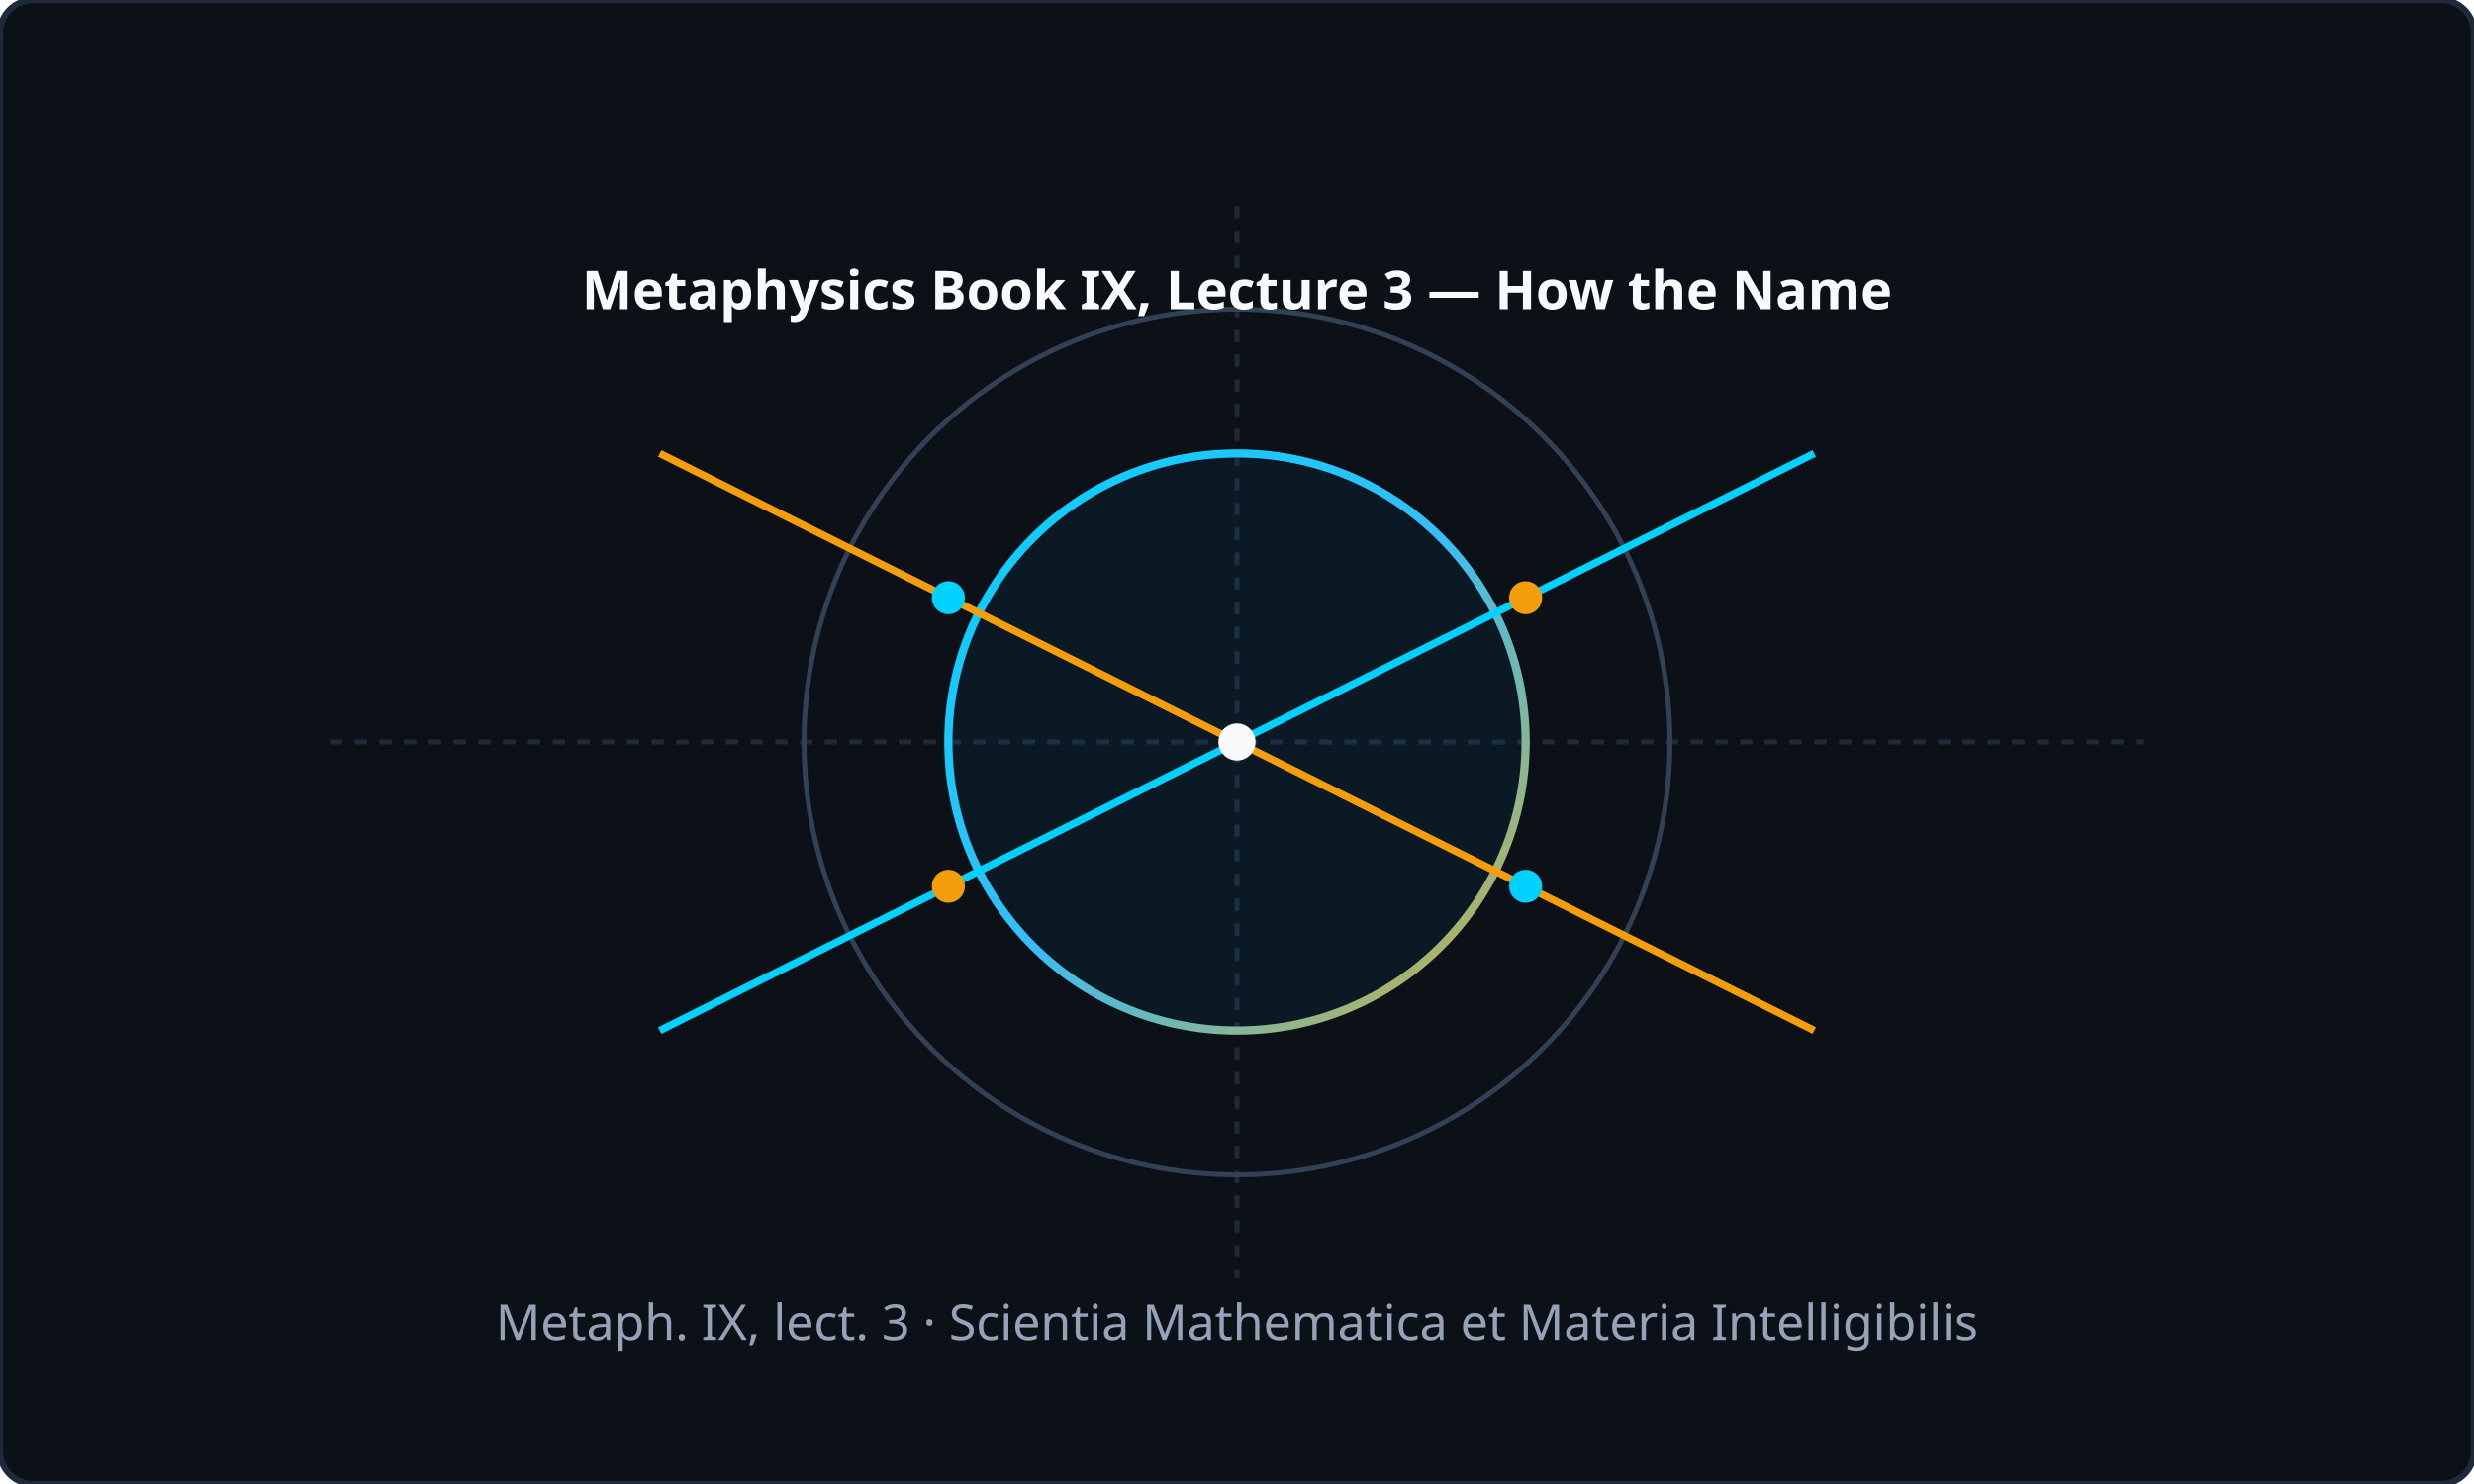
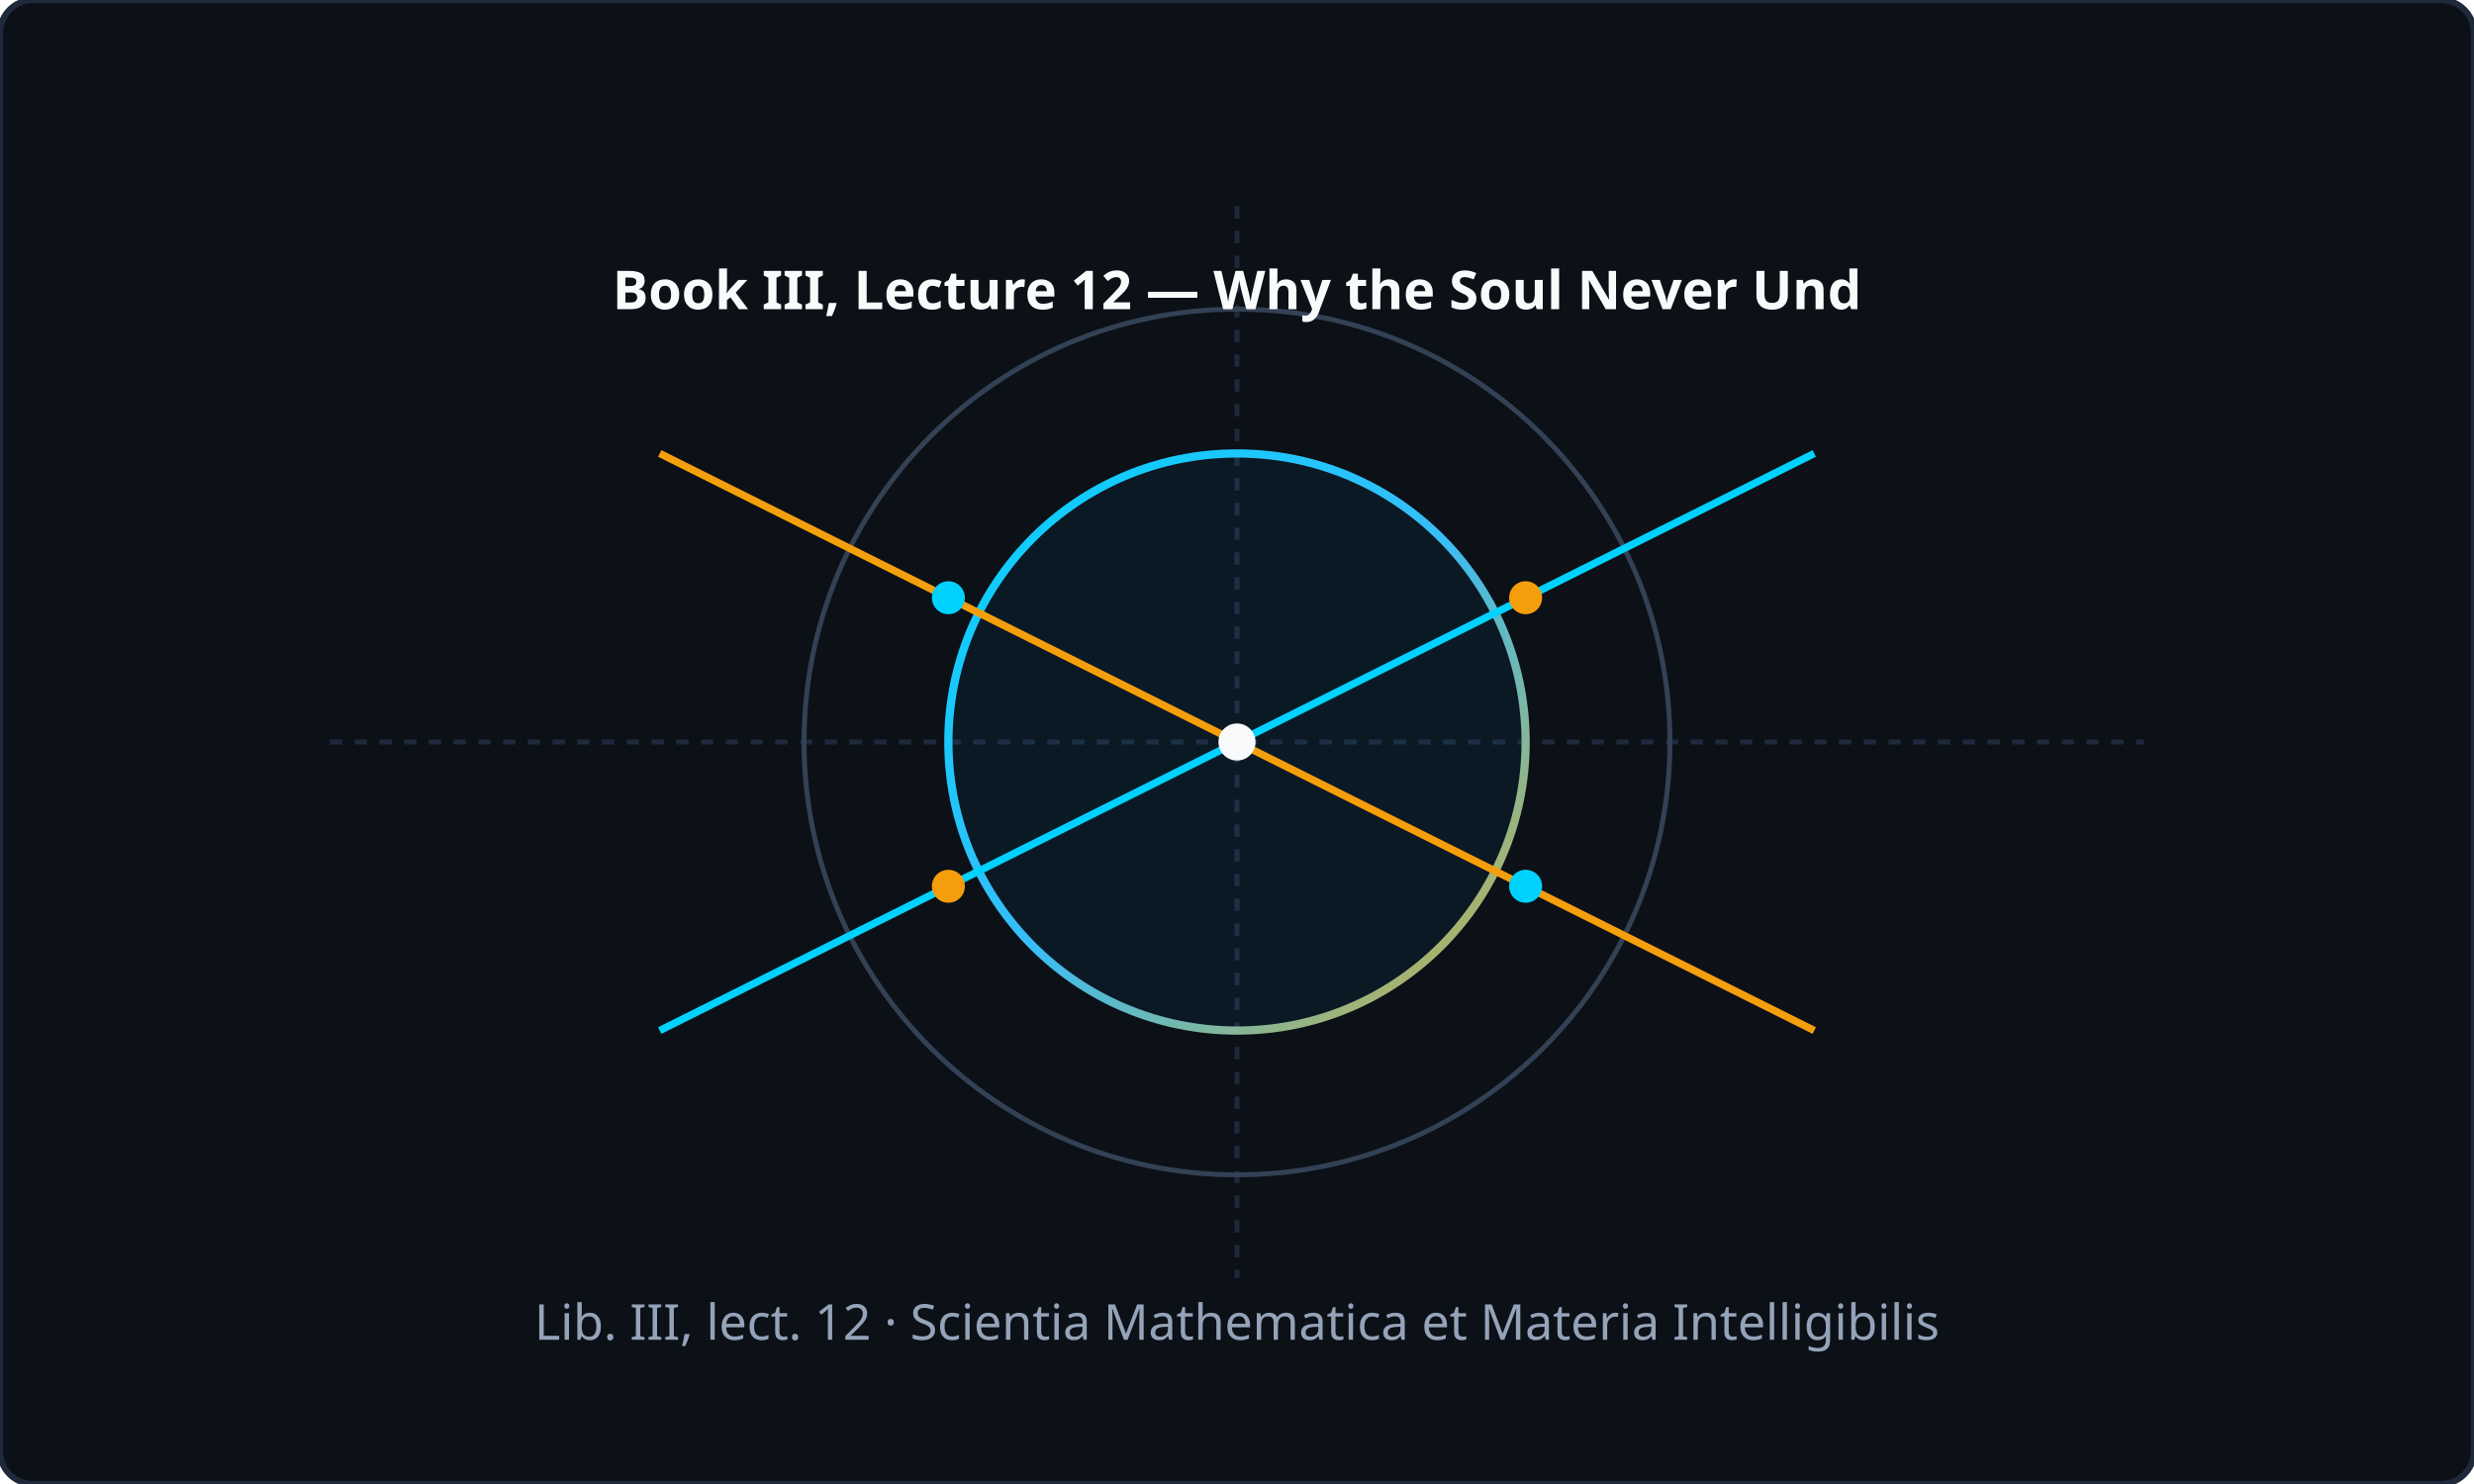
<svg xmlns="http://www.w3.org/2000/svg" viewBox="0 0 600 360" width="100%" height="auto">
  <rect width="600" height="360" rx="8" fill="#0c1017" stroke="#1e293b" stroke-width="1.5" />
  <defs>
    <linearGradient id="geomGrad" x1="0%" y1="0%" x2="100%" y2="100%">
      <stop offset="0%" stop-color="#00d2ff" />
      <stop offset="50%" stop-color="#38bdf8" />
      <stop offset="100%" stop-color="#d4af37" />
    </linearGradient>
  </defs>
  <line x1="80" y1="180" x2="520" y2="180" stroke="#1e293b" stroke-width="1.2" stroke-dasharray="3,3" />
  <line x1="300" y1="50" x2="300" y2="310" stroke="#1e293b" stroke-width="1.2" stroke-dasharray="3,3" />
  <circle cx="300" cy="180" r="105" fill="none" stroke="#334155" stroke-width="1.2" />
  <circle cx="300" cy="180" r="70" fill="#0284c7" fill-opacity="0.08" stroke="url(#geomGrad)" stroke-width="2" />
  <line x1="160" y1="110" x2="440" y2="250" stroke="#f59e0b" stroke-width="1.8" />
  <line x1="160" y1="250" x2="440" y2="110" stroke="#00d2ff" stroke-width="1.8" />
  <circle cx="300" cy="180" r="4.5" fill="#f8fafc" />
  <circle cx="230" cy="145" r="4" fill="#00d2ff" />
  <circle cx="370" cy="215" r="4" fill="#00d2ff" />
  <circle cx="230" cy="215" r="4" fill="#f59e0b" />
  <circle cx="370" cy="145" r="4" fill="#f59e0b" />
-   <text x="300" y="75" fill="#f8fafc" font-size="13" font-family="system-ui, sans-serif" text-anchor="middle" font-weight="600">Metaphysics Book IX, Lecture 3 — How the Name</text>
-   <text x="300" y="325" fill="#94a3b8" font-size="12" font-family="system-ui, sans-serif" text-anchor="middle">Metaph. IX, lect. 3 · Scientia Mathematica et Materia Intelligibilis</text>
+   <text x="300" y="75" fill="#f8fafc" font-size="13" font-family="system-ui, sans-serif" text-anchor="middle" font-weight="600">Book III, Lecture 12 — Why the Soul Never Und</text>
+   <text x="300" y="325" fill="#94a3b8" font-size="12" font-family="system-ui, sans-serif" text-anchor="middle">Lib. III, lect. 12 · Scientia Mathematica et Materia Intelligibilis</text>
</svg>
